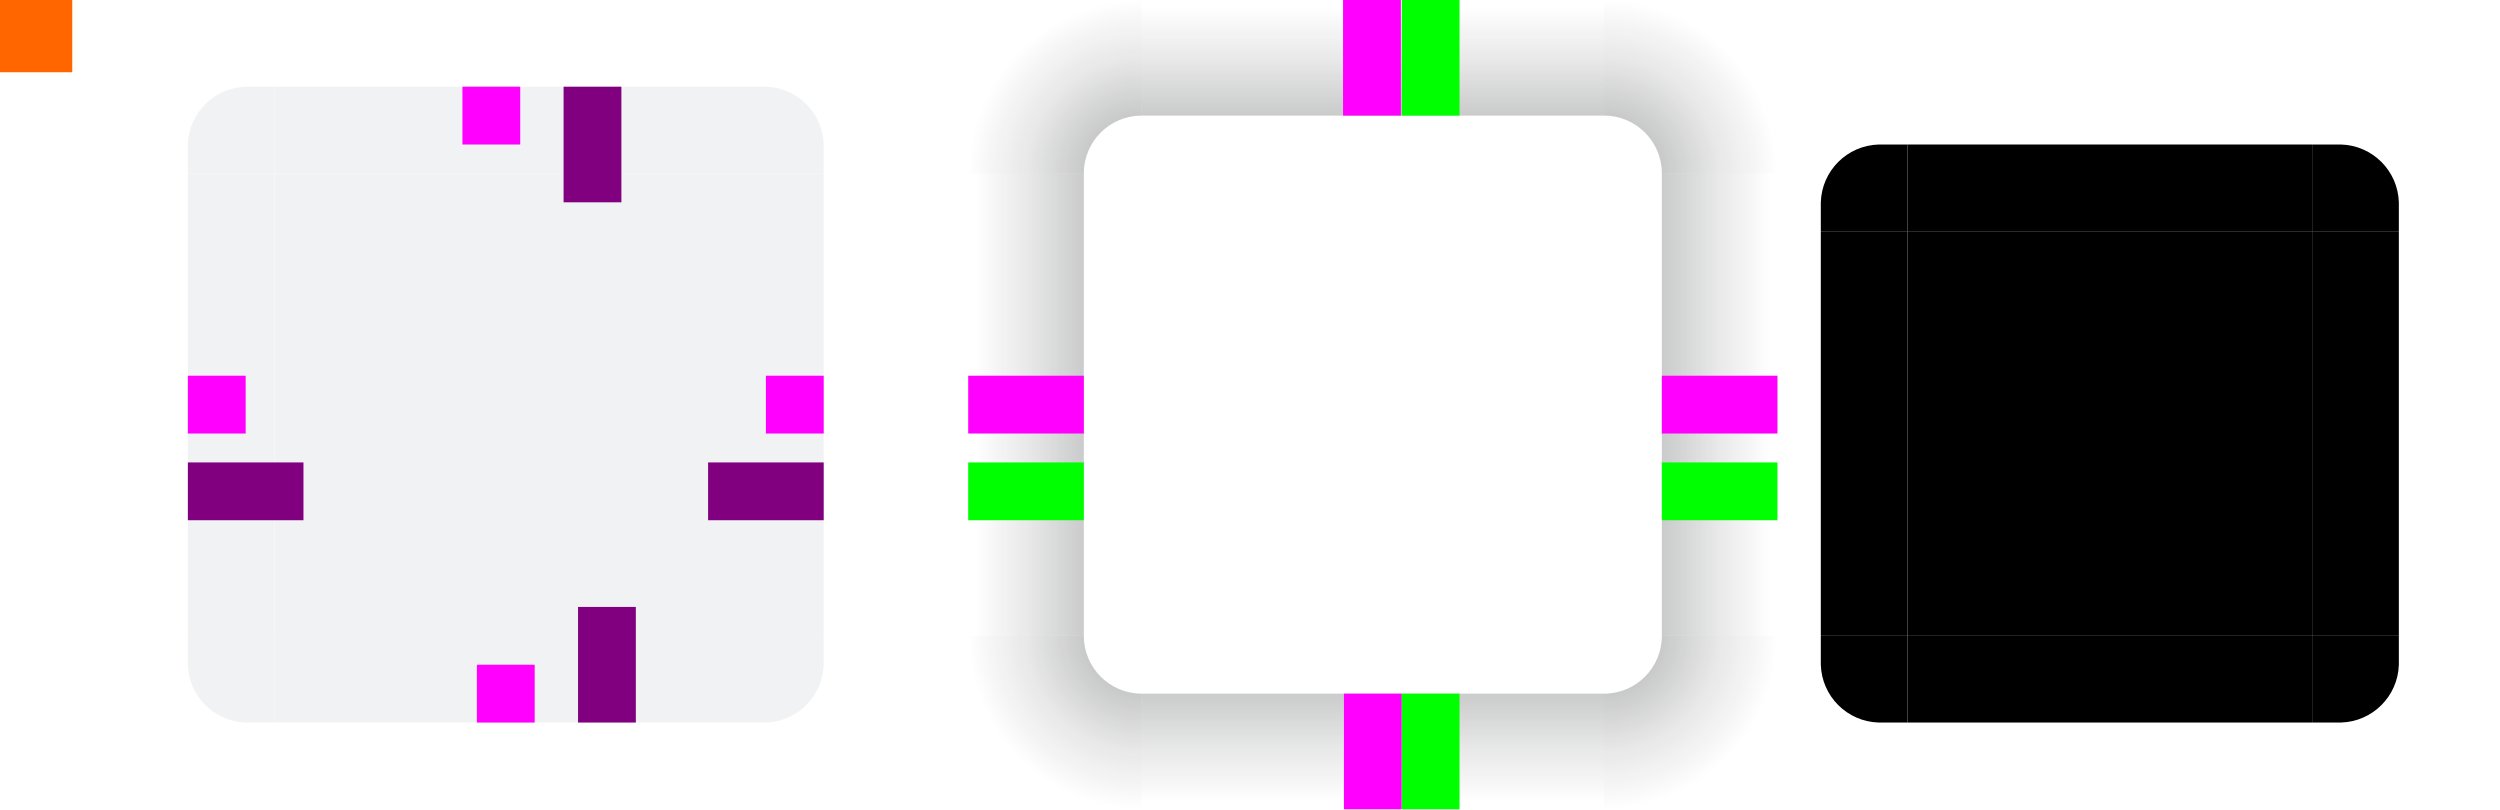
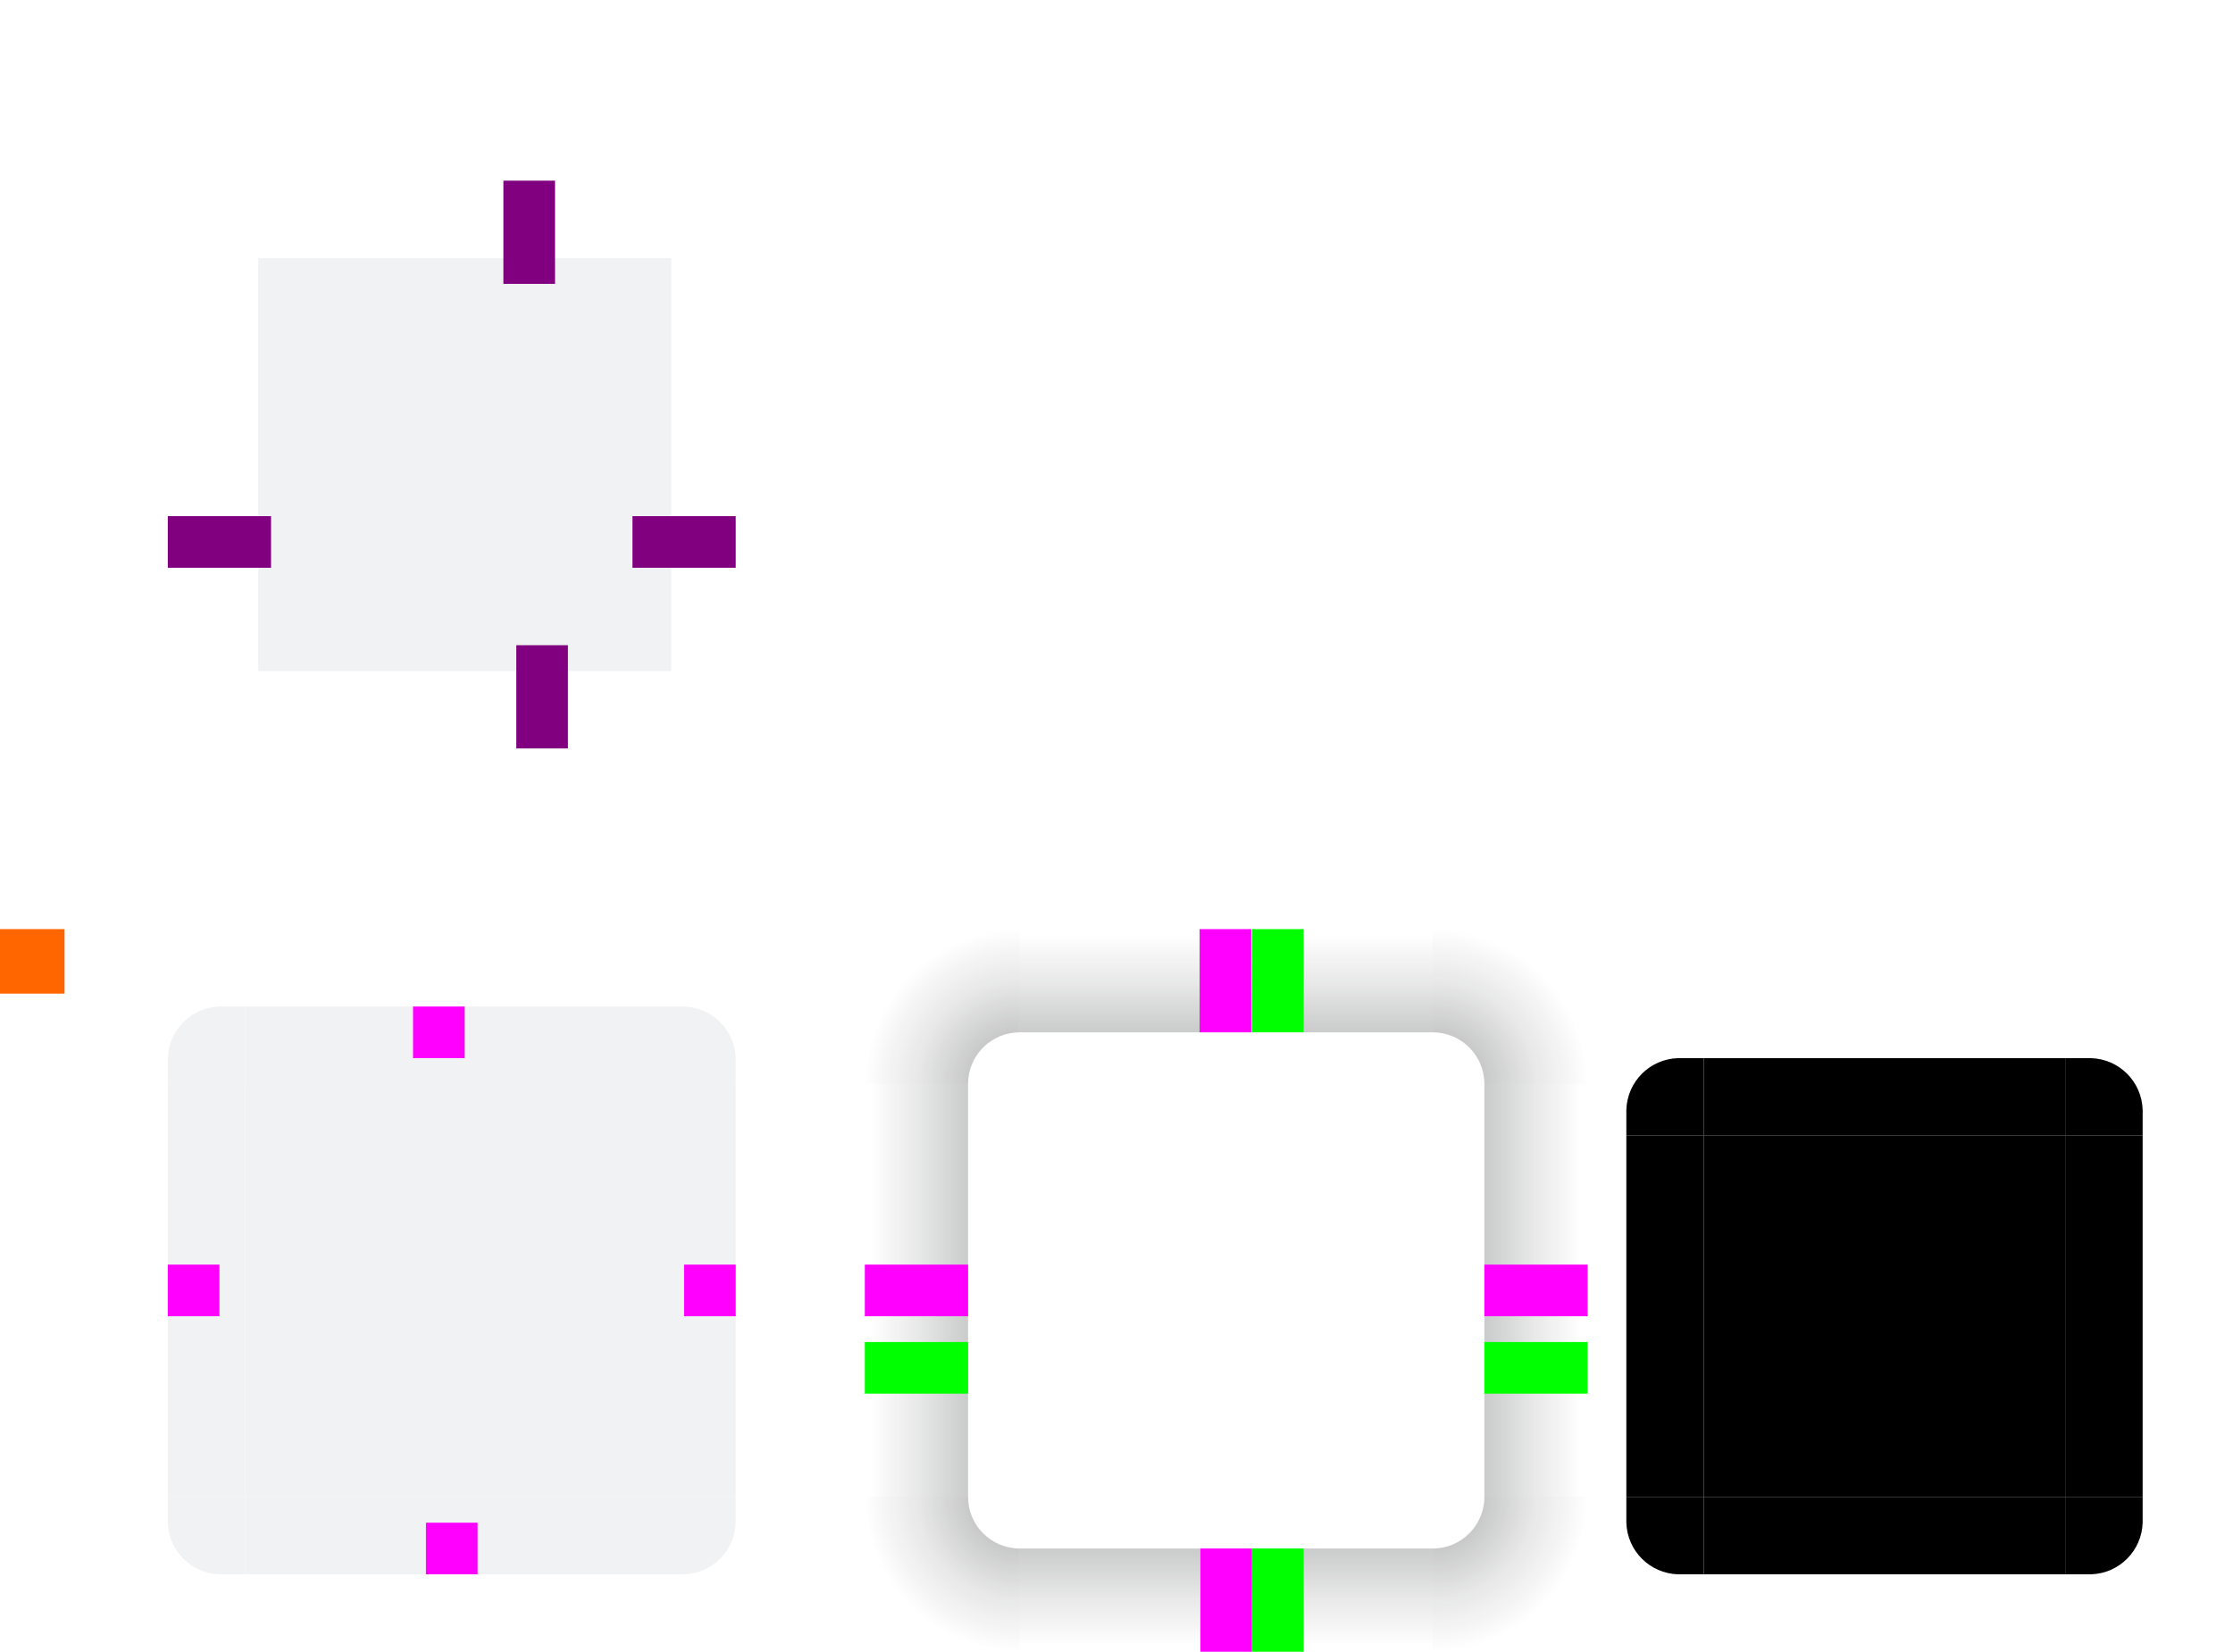
- <svg xmlns="http://www.w3.org/2000/svg" xmlns:xlink="http://www.w3.org/1999/xlink" width="173" height="56" viewBox="0 0 173 56" id="svg2" version="1.1">
+ <svg xmlns="http://www.w3.org/2000/svg" xmlns:xlink="http://www.w3.org/1999/xlink" width="173" height="128" viewBox="0 0 173 128" id="svg2" version="1.1">
  <style type="text/css" id="current-color-scheme">
      .ColorScheme-Text {
        color:#31363b;
        stop-color:#31363b;
      }
      .ColorScheme-Background {
        color:#eff0f1;
        stop-color:#eff0f1;
      }
      .ColorScheme-Highlight {
        color:#3daee9;
        stop-color:#3daee9;
      }
      .ColorScheme-ViewText {
        color:#31363b;
        stop-color:#31363b;
      }
      .ColorScheme-ViewBackground {
        color:#fcfcfc;
        stop-color:#fcfcfc;
      }
      .ColorScheme-ViewHover {
        color:#93cee9;
        stop-color:#93cee9;
      }
      .ColorScheme-ViewFocus{
        color:#3daee9;
        stop-color:#3daee9;
      }
      .ColorScheme-ButtonText {
        color:#31363b;
        stop-color:#31363b;
      }
      .ColorScheme-ButtonBackground {
        color:#eff0f1;
        stop-color:#eff0f1;
      }
      .ColorScheme-ButtonHover {
        color:#93cee9;
        stop-color:#93cee9;
      }
      .ColorScheme-ButtonFocus{
        color:#3daee9;
        stop-color:#3daee9;
      }
      </style>
  <defs id="defs4">
    <style type="text/css" id="style22">
      .ColorScheme-Text {
        color:#31363b;
      }
      .ColorScheme-Background {
        color:#eff0f1;
      }
      .ColorScheme-Highlight {
        color:#3daee9;
      }
      .ColorScheme-ViewText {
        color:#31363b;
      }
      .ColorScheme-ViewBackground {
        color:#fcfcfc;
      }
      .ColorScheme-ViewHover {
        color:#93cee9;
      }
      .ColorScheme-ViewFocus{
        color:#3daee9;
      }
      .ColorScheme-ButtonText {
        color:#31363b;
      }
      .ColorScheme-ButtonBackground {
        color:#eff0f1;
      }
      .ColorScheme-ButtonHover {
        color:#93cee9;
      }
      .ColorScheme-ButtonFocus{
        color:#3daee9;
      }
      </style>
    <style id="current-color-scheme-2" type="text/css">
      .ColorScheme-Text {
        color:#7B7C7E;
      }
      .ColorScheme-Background{
        color:#EFF0F1;
      }
      .ColorScheme-Highlight{
        color:#3DAEE6;
      }
      .ColorScheme-ViewText {
        color:#7B7C7E;
      }
      .ColorScheme-ViewBackground{
        color:#FCFCFC;
      }
      .ColorScheme-ViewHover {
        color:#3DAEE6;
      }
      .ColorScheme-ViewFocus{
        color:#1E92FF;
      }
      .ColorScheme-ButtonText {
        color:#7B7C7E;
      }
      .ColorScheme-ButtonBackground{
        color:#EFF0F1;
      }
      .ColorScheme-ButtonHover {
        color:#3DAEE6;
      }
      .ColorScheme-ButtonFocus{
        color:#1E92FF;
      }
</style>
    <linearGradient id="linearGradient3828-0">
      <stop id="stop3830-7" offset="0" style="stop-color:#232629;stop-opacity:0.239" />
      <stop style="stop-color:#1a1c1e;stop-opacity:0.239" offset="0.33" id="stop3836-9" />
      <stop style="stop-color:#111314;stop-opacity:0.098" offset="0.66" id="stop3832-0" />
      <stop id="stop3834-0" offset="1" style="stop-color:#000000;stop-opacity:0;" />
    </linearGradient>
    <linearGradient xlink:href="#linearGradient3809-3" id="linearGradient1030" gradientUnits="userSpaceOnUse" gradientTransform="translate(-998.3621,-158)" x1="65" y1="233" x2="65" y2="225.513" />
    <linearGradient id="linearGradient3809-3">
      <stop id="stop3811-1" offset="0" style="stop-color:#232629;stop-opacity:0.239;" />
      <stop style="stop-color:#111314;stop-opacity:0.098;" offset="0.5" id="stop3817-3" />
      <stop id="stop3815-2" offset="1" style="stop-color:#000000;stop-opacity:0;" />
    </linearGradient>
    <radialGradient xlink:href="#linearGradient3828-0" id="radialGradient1024" gradientUnits="userSpaceOnUse" gradientTransform="matrix(0,2,2,0,-397,848.3621)" cx="50" cy="238" fx="50" fy="238" r="6" />
    <linearGradient xlink:href="#linearGradient3809-3" id="linearGradient1022" gradientUnits="userSpaceOnUse" gradientTransform="translate(29,-1185.362)" x1="65" y1="233" x2="65" y2="225.513" />
    <radialGradient xlink:href="#linearGradient3828-0" id="radialGradient1032" gradientUnits="userSpaceOnUse" gradientTransform="matrix(0,2,-2,0,587,848.3621)" cx="50" cy="238" fx="50" fy="238" r="6" />
    <linearGradient xlink:href="#linearGradient3809-3" id="linearGradient1020" gradientUnits="userSpaceOnUse" gradientTransform="translate(-998.3621,-348)" x1="65" y1="233" x2="65" y2="225.513" />
    <radialGradient xlink:href="#linearGradient3828-0" id="radialGradient1026" gradientUnits="userSpaceOnUse" gradientTransform="matrix(0,-2,-2,0,587,1016.362)" cx="50" cy="238" fx="50" fy="238" r="6" />
    <linearGradient xlink:href="#linearGradient3809-3" id="linearGradient1018" gradientUnits="userSpaceOnUse" gradientTransform="translate(29.00001,679.3622)" x1="65" y1="233" x2="65" y2="225.513" />
    <radialGradient xlink:href="#linearGradient3828-0" id="radialGradient1028" gradientUnits="userSpaceOnUse" gradientTransform="matrix(0,-2,2,0,-397,1016.362)" cx="50" cy="238" fx="50" fy="238" r="6" />
  </defs>
-   <g id="layer1" transform="translate(0,-904.3622)">
+   <g id="layer1" transform="translate(0,-832.3622)">
+     <rect style="opacity:0.85;fill:currentColor;fill-opacity:1;stroke:none" id="thick-center" width="32" height="32" x="20" y="852.362" class="ColorScheme-Background" />
    <rect style="fill:url(#linearGradient1020);fill-opacity:1;stroke:none;stroke-width:2.219" id="shadow-right" width="32" height="8" x="-948.362" y="-123" transform="matrix(0,-1,-1,0,0,0)" />
    <rect y="-960.362" x="79" height="8" width="32" id="shadow-bottom" style="fill:url(#linearGradient1022);fill-opacity:1;stroke:none;stroke-width:1.05" transform="scale(1,-1)" />
    <path style="fill:url(#radialGradient1024);fill-opacity:1;stroke:none" d="m 67,960.362 v -12 H 75 c 0,2.209 1.791,4 4,4 v 8 z" id="shadow-bottomleft" />
    <path id="shadow-bottomright" d="m 123,960.362 v -12 h -8 c 0,2.209 -1.791,4 -4,4 v 8 z" style="fill:url(#radialGradient1032);fill-opacity:1;stroke:none" />
    <rect y="67" x="-948.362" height="8" width="32" id="shadow-left" style="fill:url(#linearGradient1030);fill-opacity:1;stroke:none;stroke-width:2.219" transform="rotate(-90)" />
    <rect style="fill:url(#linearGradient1018);fill-opacity:1;stroke:none;stroke-width:1.05" id="shadow-top" width="32" height="8" x="79" y="904.362" />
    <rect style="opacity:1;fill:#ff6600;fill-opacity:1;stroke:none" id="hint-tile-center" width="5" height="5" x="0" y="904.362" />
    <g id="top">
      <rect y="-51" x="-916.362" height="32" width="6" id="rect4152" style="opacity:0.85;fill:currentColor;fill-opacity:1;stroke:none" transform="matrix(0,-1,-1,0,0,0)" class="ColorScheme-Background" />
    </g>
    <g id="bottom">
-       <rect transform="matrix(0,1,-1,0,0,0)" style="opacity:0.85;fill:currentColor;fill-opacity:1;stroke:none" id="rect4148" width="6" height="32" x="948.362" y="-51" class="ColorScheme-Background" />
+       <rect transform="rotate(90)" style="opacity:0.85;fill:currentColor;fill-opacity:1;stroke:none" id="rect4148" width="6" height="32" x="948.362" y="-51" class="ColorScheme-Background" />
    </g>
    <g id="left">
      <rect transform="scale(-1,1)" style="opacity:0.85;fill:currentColor;fill-opacity:1;stroke:none" id="rect4144" width="6" height="32" x="-19" y="916.362" class="ColorScheme-Background" />
    </g>
    <g id="right">
      <rect y="916.362" x="51" height="32" width="6" id="rect4140" style="opacity:0.85;fill:currentColor;fill-opacity:1;stroke:none" class="ColorScheme-Background" />
    </g>
    <g id="center">
      <rect y="916.362" x="19" height="32" width="32" id="rect4401" style="opacity:1;fill:none;fill-opacity:1;stroke:none" />
      <rect style="opacity:0.85;fill:currentColor;fill-opacity:1;stroke:none" id="rect4138" width="32" height="32" x="19" y="916.362" class="ColorScheme-Background" />
    </g>
    <rect style="fill:#ff00ff;fill-opacity:1;stroke:none;stroke-width:0.816" id="hint-top-margin" width="4" height="4" x="32" y="910.362" />
    <rect y="950.362" x="33" height="4" width="4" id="hint-bottom-margin" style="fill:#ff00ff;fill-opacity:1;stroke:none;stroke-width:0.816" />
    <rect y="-57" x="930.362" height="4" width="4" id="hint-right-margin" style="fill:#ff00ff;fill-opacity:1;stroke:none;stroke-width:0.816" transform="rotate(90)" />
    <rect style="fill:#ff00ff;fill-opacity:1;stroke:none;stroke-width:0.816" id="hint-left-margin" width="4" height="4" x="930.362" y="-17" transform="rotate(90)" />
-     <rect style="fill:#00ff00;fill-opacity:1;stroke:none" id="hint-top-inset" width="4" height="0" x="33" y="904.362" />
-     <rect y="954.362" x="33" height="0" width="4" id="hint-bottom-inset" style="fill:#00ff00;fill-opacity:1;stroke:none" />
-     <rect y="-63" x="930.362" height="0" width="4" id="hint-right-inset" style="fill:#00ff00;fill-opacity:1;stroke:none" transform="matrix(0,1,-1,0,0,0)" />
-     <rect style="fill:#00ff00;fill-opacity:1;stroke:none" id="hint-left-inset" width="4" height="0" x="930.362" y="-13" transform="matrix(0,1,-1,0,0,0)" />
-     <text id="text4270" y="134.595" x="195.142" style="font-size:14px;font-style:normal;font-variant:normal;font-weight:bold;font-stretch:normal;text-align:justify;line-height:125%;writing-mode:lr-tb;text-anchor:start;fill:#000000;fill-opacity:1;stroke:none;font-family:Gill Sans" xml:space="preserve">
-       <tspan y="134.595" x="195.142" id="tspan4272" />
+     <rect style="fill:#00ff00;fill-opacity:1;stroke:none" id="hint-top-inset" width="4" height="1e-06" x="33" y="904.362" />
+     <rect y="954.362" x="33" height="1e-06" width="4" id="hint-bottom-inset" style="fill:#00ff00;fill-opacity:1;stroke:none" />
+     <rect y="-63" x="930.362" height="1e-06" width="4" id="hint-right-inset" style="fill:#00ff00;fill-opacity:1;stroke:none" transform="rotate(90)" />
+     <rect style="fill:#00ff00;fill-opacity:1;stroke:none" id="hint-left-inset" width="4" height="1e-06" x="930.362" y="-13" transform="rotate(90)" />
+     <text id="text4270" y="134.595" x="195.142" style="font-style:normal;font-variant:normal;font-weight:bold;font-stretch:normal;font-size:14px;line-height:125%;font-family:'Gill Sans';text-align:justify;writing-mode:lr-tb;text-anchor:start;fill:#000000;fill-opacity:1;stroke:none" xml:space="preserve">
+       <tspan y="147.333" x="195.142" id="tspan4272" />
    </text>
    <g style="opacity:0.979" transform="matrix(-0.75,0,0,0.75,130.3076,670.8414)" id="g3041" />
    <g id="shadow-center" transform="translate(59.93931,-2.080249e-5)">
      <rect style="opacity:1;fill:none;fill-opacity:1;stroke:none" id="rect4908" width="32" height="32" x="19" y="916.362" />
      <rect y="916.362" x="19" height="32" width="32" id="rect4910" style="opacity:1;fill:none;fill-opacity:1;stroke:none" />
    </g>
    <rect y="904.362" x="92.939" height="8" width="4" id="shadow-hint-top-margin" style="fill:#ff00ff;fill-opacity:1;stroke:none;stroke-width:1.155" />
    <rect style="fill:#ff00ff;fill-opacity:1;stroke:none;stroke-width:1.155" id="shadow-hint-bottom-margin" width="4" height="8" x="93" y="952.362" />
    <rect transform="rotate(90)" style="fill:#ff00ff;fill-opacity:1;stroke:none;stroke-width:1.155" id="shadow-hint-right-margin" width="4" height="8" x="930.362" y="-123" />
    <rect transform="rotate(90)" y="-75" x="930.362" height="8" width="4" id="shadow-hint-left-margin" style="fill:#ff00ff;fill-opacity:1;stroke:none;stroke-width:1.155" />
    <rect y="904.362" x="97" height="8" width="4" id="shadow-hint-top-inset" style="fill:#00ff00;fill-opacity:1;stroke:none;stroke-width:1.155" />
    <rect style="fill:#00ff00;fill-opacity:1;stroke:none;stroke-width:1.155" id="shadow-hint-bottom-inset" width="4" height="8" x="97" y="952.362" />
    <rect transform="rotate(90)" style="fill:#00ff00;fill-opacity:1;stroke:none;stroke-width:1.155" id="shadow-hint-right-inset" width="4" height="8" x="936.362" y="-123" />
    <rect transform="rotate(90)" y="-75" x="936.362" height="8" width="4" id="shadow-hint-left-inset" style="fill:#00ff00;fill-opacity:1;stroke:none;stroke-width:1.155" />
    <rect y="914.362" x="132" height="6" width="28" style="opacity:1;fill:#000000;fill-opacity:1;stroke:none;stroke-width:0.928;stroke-linecap:round;stroke-linejoin:round;stroke-miterlimit:4;stroke-dasharray:none;stroke-dashoffset:0;stroke-opacity:1;paint-order:normal" id="mask-top" />
    <rect y="920.362" x="132" height="28" width="28" style="opacity:1;fill:#000000;fill-opacity:1;stroke:none;stroke-width:2.005;stroke-linecap:round;stroke-linejoin:round;stroke-miterlimit:4;stroke-dasharray:none;stroke-dashoffset:0;stroke-opacity:1;paint-order:normal" id="mask-center" />
    <rect transform="scale(1,-1)" y="-954.362" x="132" height="6" width="28" style="opacity:1;fill:#000000;fill-opacity:1;stroke:none;stroke-width:0.928;stroke-linecap:round;stroke-linejoin:round;stroke-miterlimit:4;stroke-dasharray:none;stroke-dashoffset:0;stroke-opacity:1;paint-order:normal" id="mask-bottom" />
    <rect transform="rotate(90)" y="-132" x="920.362" height="6" width="28" style="opacity:1;fill:#000000;fill-opacity:1;stroke:none;stroke-width:0.928;stroke-linecap:round;stroke-linejoin:round;stroke-miterlimit:4;stroke-dasharray:none;stroke-dashoffset:0;stroke-opacity:1;paint-order:normal" id="mask-left" />
    <rect transform="rotate(90)" y="-166" x="920.362" height="6" width="28" style="opacity:1;fill:#000000;fill-opacity:1;stroke:none;stroke-width:0.928;stroke-linecap:round;stroke-linejoin:round;stroke-miterlimit:4;stroke-dasharray:none;stroke-dashoffset:0;stroke-opacity:1;paint-order:normal" id="mask-right" />
    <path class="ColorScheme-Background" style="opacity:0.85;fill:currentColor;stroke-width:2" d="m 17,910.362 c -2.183,0.067 -3.933,1.817 -4,4 v 2 h 6 v -6 z" id="topleft" />
    <path id="topright" d="m 57,914.362 c -0.067,-2.183 -1.817,-3.933 -4,-4 h -2 v 6 h 6 z" style="opacity:0.85;fill:currentColor;stroke-width:2" class="ColorScheme-Background" />
    <path class="ColorScheme-Background" style="opacity:0.85;fill:currentColor;stroke-width:2" d="m 53,954.362 c 2.183,-0.067 3.933,-1.817 4,-4 v -2 h -6 v 6 z" id="bottomright" />
    <path id="bottomleft" d="m 13,950.362 c 0.067,2.183 1.817,3.933 4,4 h 2 v -6 h -6 z" style="opacity:0.85;fill:currentColor;stroke-width:2" class="ColorScheme-Background" />
    <path style="fill:url(#radialGradient1026);fill-opacity:1;stroke:none;stroke-width:2" d="m 123,904.362 v 12 h -8 c 0,-2.209 -1.791,-4 -4,-4 v -8 z" id="shadow-topright" />
    <path id="shadow-topleft" d="m 67,904.362 v 12 h 8 c 0,-2.209 1.791,-4 4,-4 v -8 z" style="fill:url(#radialGradient1028);fill-opacity:1;stroke:none;stroke-width:2" />
    <path style="opacity:1;fill:#000000;fill-opacity:1;stroke-width:2" d="m 126,950.362 c 0.067,2.183 1.817,3.933 4,4 h 2 v -6 h -6 z" id="mask-bottomleft" />
    <path id="mask-bottomright" d="m 162,954.362 c 2.183,-0.067 3.933,-1.817 4,-4 v -2 h -6 v 6 z" style="opacity:1;fill:#000000;fill-opacity:1;stroke-width:2" />
    <path style="opacity:1;fill:#000000;fill-opacity:1;stroke-width:2" d="m 166,918.362 c -0.067,-2.183 -1.817,-3.933 -4,-4 h -2 v 6 h 6 z" id="mask-topright" />
    <path id="mask-topleft" d="m 130,914.362 c -2.183,0.067 -3.933,1.817 -4,4 v 2 h 6 v -6 z" style="opacity:1;fill:#000000;fill-opacity:1;stroke-width:2" />
-     <rect transform="rotate(90)" style="fill:#800080;fill-opacity:1;stroke:none;stroke-width:1.155" id="thick-hint-right-margin" width="4" height="8" x="936.362" y="-57" />
-     <rect transform="rotate(90)" y="-21" x="936.362" height="8" width="4" id="thick-hint-left-margin" style="fill:#800080;fill-opacity:1;stroke:none;stroke-width:1.155" />
-     <rect y="910.362" x="39" height="8" width="4" id="thick-hint-top-margin" style="fill:#800080;fill-opacity:1;stroke:none;stroke-width:1.155" />
-     <rect style="fill:#800080;fill-opacity:1;stroke:none;stroke-width:1.155" id="thick-hint-bottom-margin" width="4" height="8" x="40" y="946.362" />
+     <rect transform="rotate(90)" style="fill:#800080;fill-opacity:1;stroke:none;stroke-width:1.155" id="thick-hint-right-margin" width="4" height="8" x="872.362" y="-57" />
+     <rect transform="rotate(90)" y="-21" x="872.362" height="8" width="4" id="thick-hint-left-margin" style="fill:#800080;fill-opacity:1;stroke:none;stroke-width:1.155" />
+     <rect y="846.362" x="39" height="8" width="4" id="thick-hint-top-margin" style="fill:#800080;fill-opacity:1;stroke:none;stroke-width:1.155" />
+     <rect style="fill:#800080;fill-opacity:1;stroke:none;stroke-width:1.155" id="thick-hint-bottom-margin" width="4" height="8" x="40" y="882.362" />
  </g>
</svg>
